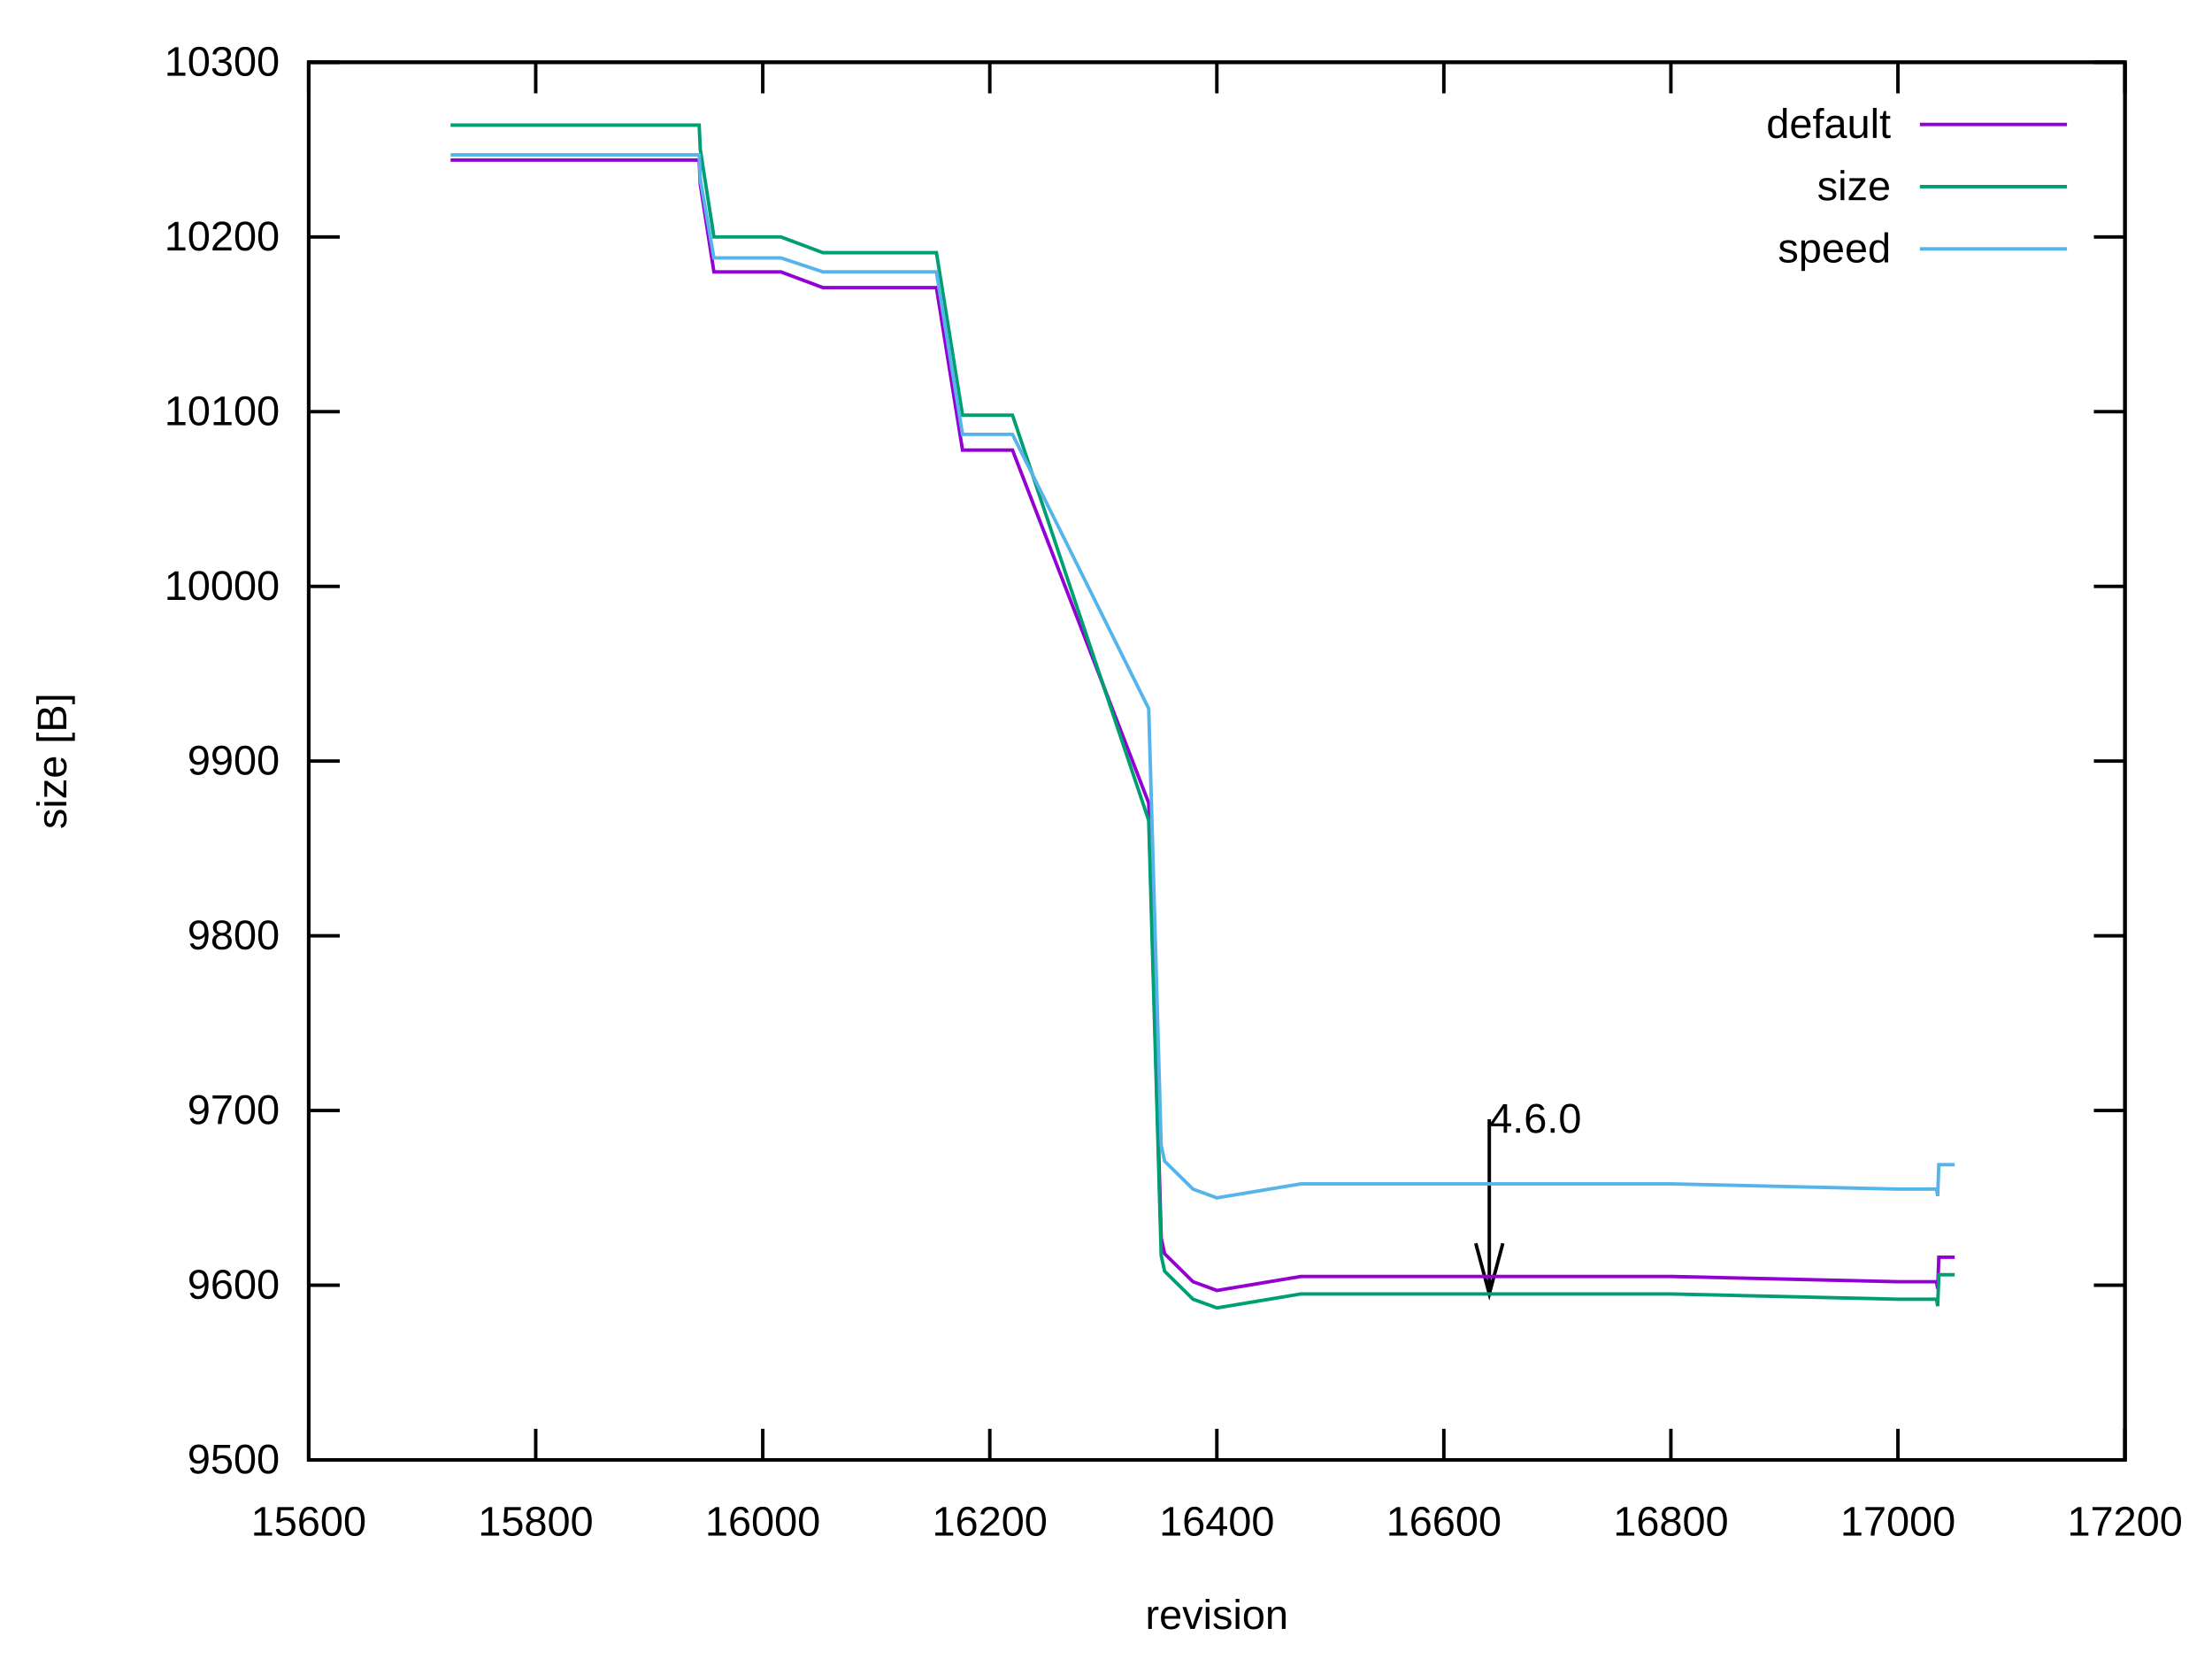
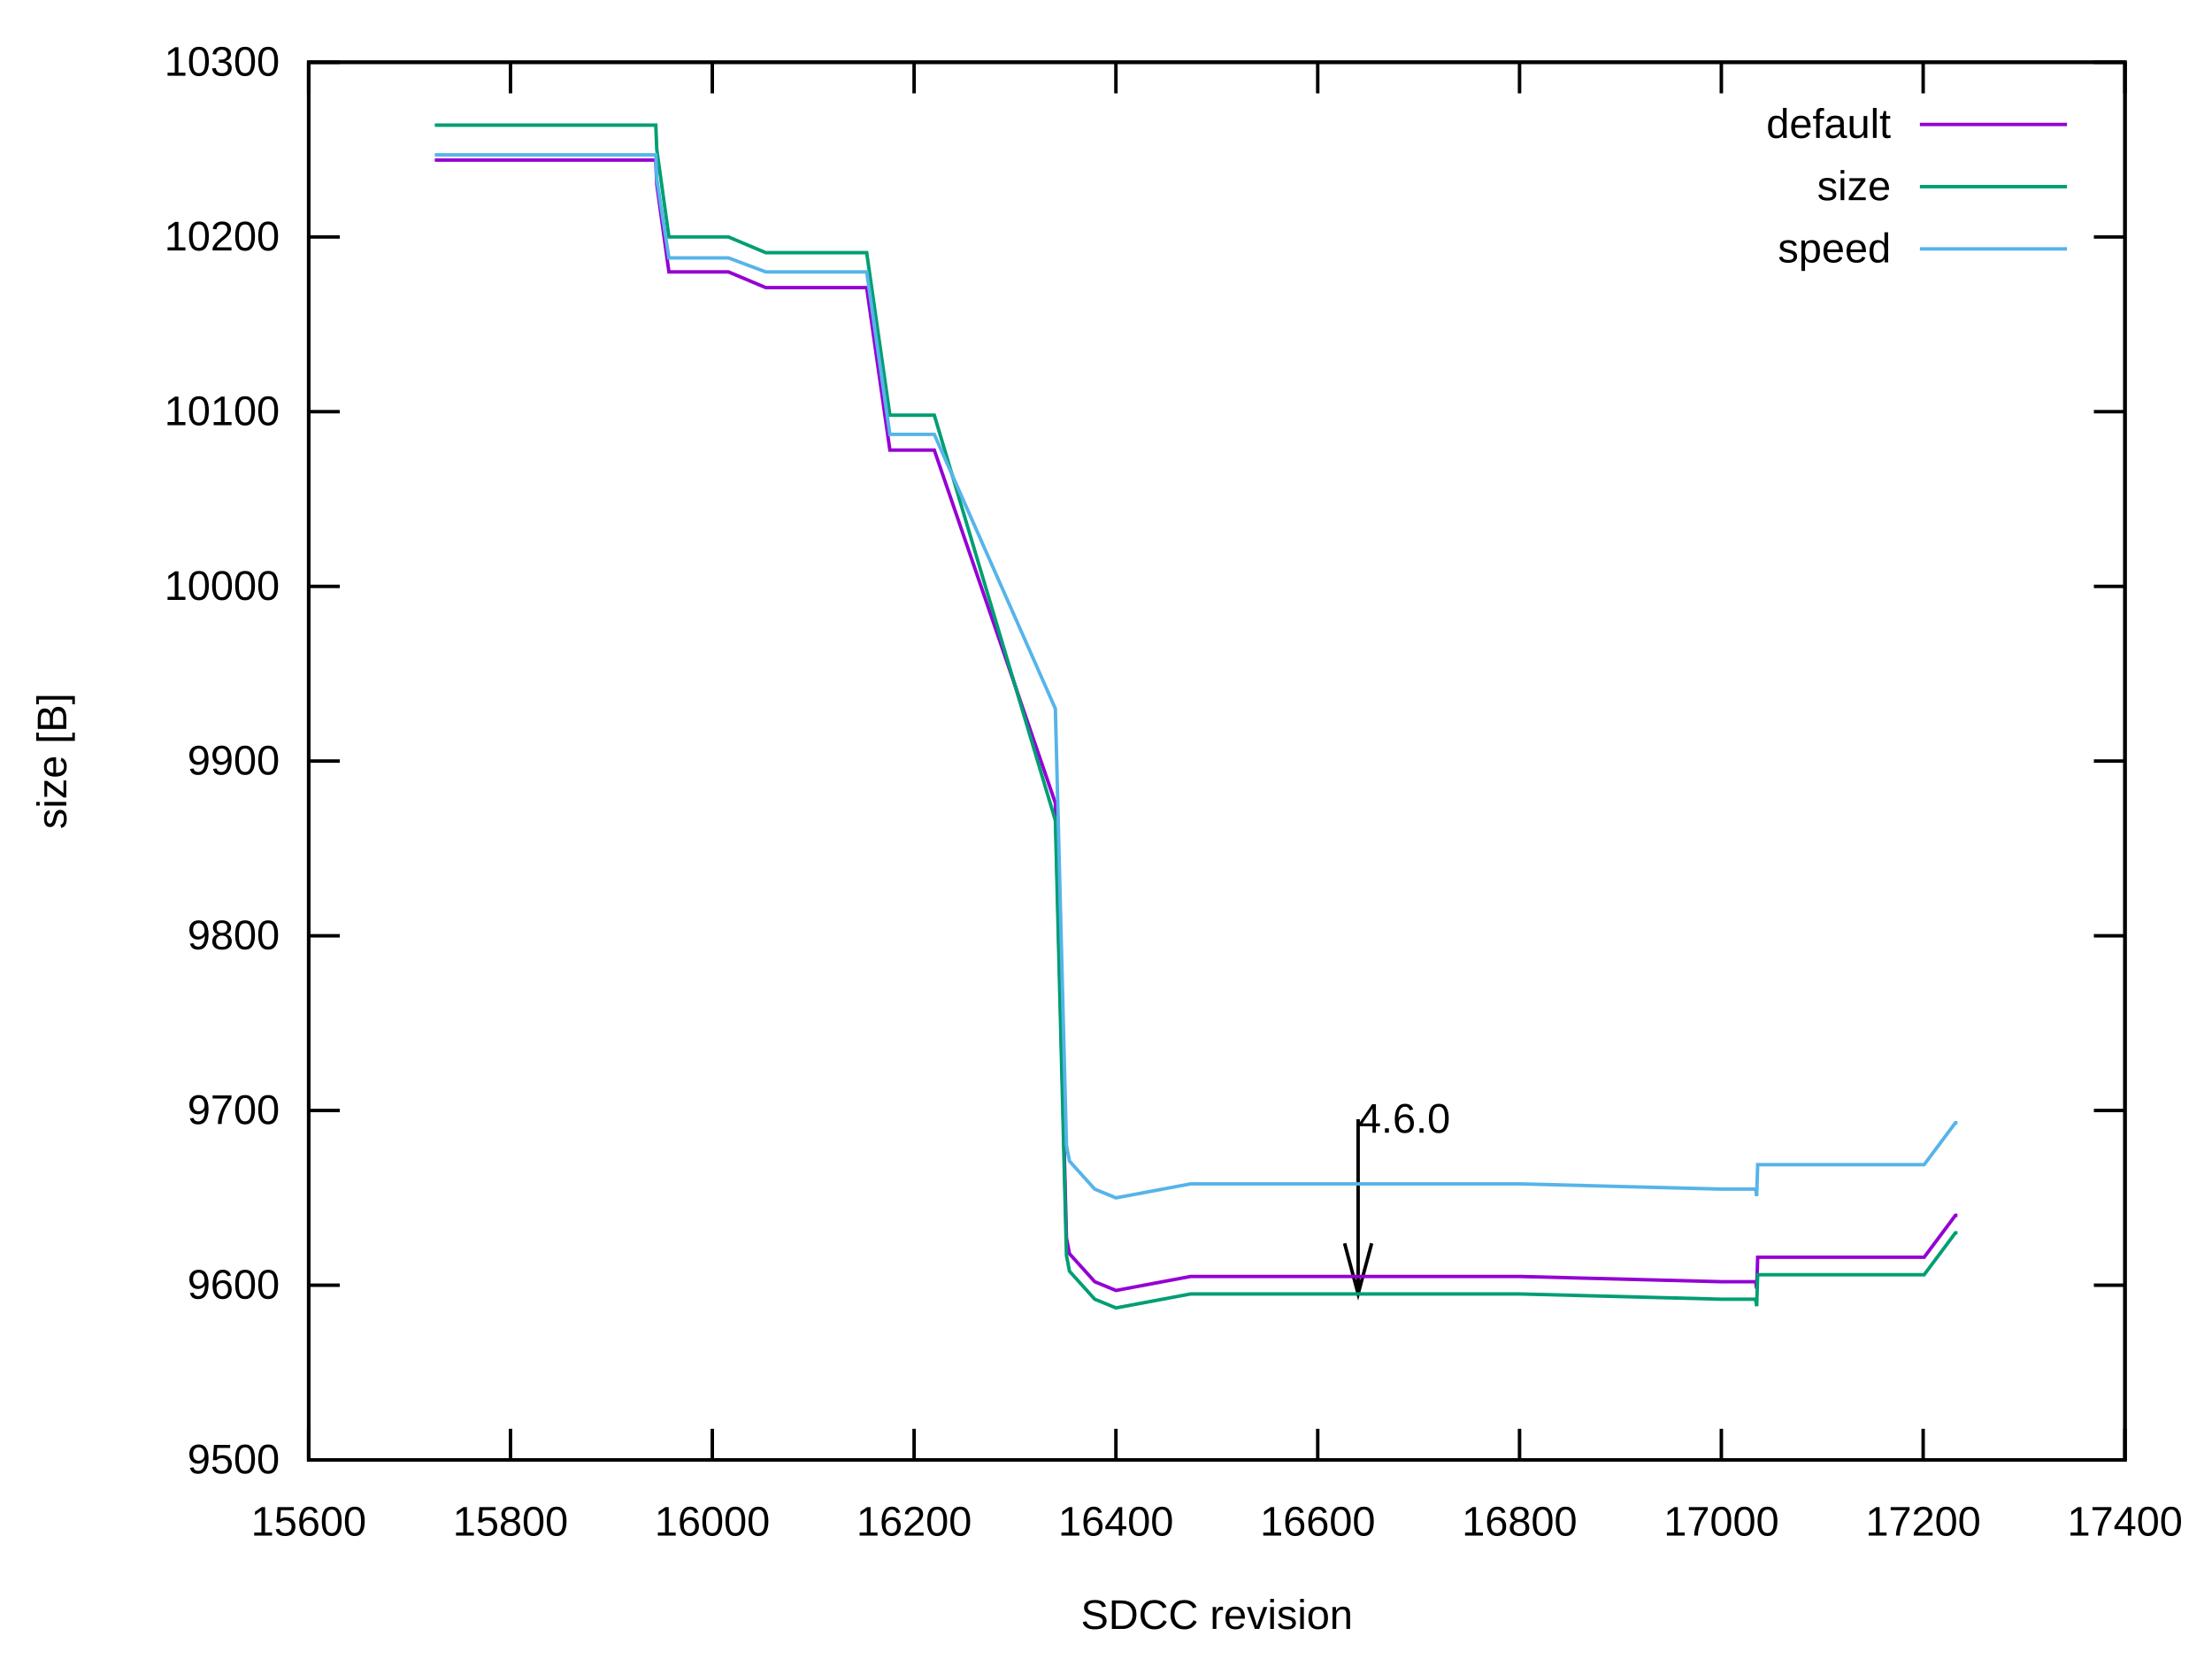
<svg xmlns="http://www.w3.org/2000/svg" xmlns:xlink="http://www.w3.org/1999/xlink" width="640" height="480" viewBox="0 0 640 480">
  <g id="gnuplot_canvas">
    <rect x="0" y="0" width="640" height="480" fill="none" />
    <defs>
      <circle id="gpDot" r="0.5" stroke-width="0.5" stroke="currentColor" />
      <path id="gpPt0" stroke-width="0.222" stroke="currentColor" d="M-1,0 h2 M0,-1 v2" />
      <path id="gpPt1" stroke-width="0.222" stroke="currentColor" d="M-1,-1 L1,1 M1,-1 L-1,1" />
      <path id="gpPt2" stroke-width="0.222" stroke="currentColor" d="M-1,0 L1,0 M0,-1 L0,1 M-1,-1 L1,1 M-1,1 L1,-1" />
      <rect id="gpPt3" stroke-width="0.222" stroke="currentColor" x="-1" y="-1" width="2" height="2" />
      <rect id="gpPt4" stroke-width="0.222" stroke="currentColor" fill="currentColor" x="-1" y="-1" width="2" height="2" />
      <circle id="gpPt5" stroke-width="0.222" stroke="currentColor" cx="0" cy="0" r="1" />
      <use xlink:href="#gpPt5" id="gpPt6" fill="currentColor" stroke="none" />
      <path id="gpPt7" stroke-width="0.222" stroke="currentColor" d="M0,-1.33 L-1.33,0.67 L1.33,0.67 z" />
      <use xlink:href="#gpPt7" id="gpPt8" fill="currentColor" stroke="none" />
      <use xlink:href="#gpPt7" id="gpPt9" stroke="currentColor" transform="rotate(180)" />
      <use xlink:href="#gpPt9" id="gpPt10" fill="currentColor" stroke="none" />
      <use xlink:href="#gpPt3" id="gpPt11" stroke="currentColor" transform="rotate(45)" />
      <use xlink:href="#gpPt11" id="gpPt12" fill="currentColor" stroke="none" />
      <path id="gpPt13" stroke-width="0.222" stroke="currentColor" d="M0,1.330 L1.265,0.411 L0.782,-1.067 L-0.782,-1.076 L-1.265,0.411 z" />
      <use xlink:href="#gpPt13" id="gpPt14" fill="currentColor" stroke="none" />
      <filter id="textbox" filterUnits="objectBoundingBox" x="0" y="0" height="1" width="1">
        <feFlood flood-color="white" flood-opacity="1" result="bgnd" />
        <feComposite in="SourceGraphic" in2="bgnd" operator="atop" />
      </filter>
      <filter id="greybox" filterUnits="objectBoundingBox" x="0" y="0" height="1" width="1">
        <feFlood flood-color="lightgrey" flood-opacity="1" result="grey" />
        <feComposite in="SourceGraphic" in2="grey" operator="atop" />
      </filter>
    </defs>
    <g fill="none" color="white" stroke="currentColor" stroke-width="1.00" stroke-linecap="butt" stroke-linejoin="miter">
</g>
    <g fill="none" color="black" stroke="currentColor" stroke-width="1.00" stroke-linecap="butt" stroke-linejoin="miter">
      <path stroke="black" d="M89.31,422.40 L98.31,422.40 M614.82,422.40 L605.82,422.40  " />
      <g transform="translate(80.92,426.30)" stroke="none" fill="black" font-family="Arial" font-size="12.00" text-anchor="end">
        <text>
          <tspan font-family="Arial"> 9500</tspan>
        </text>
      </g>
    </g>
    <g fill="none" color="black" stroke="currentColor" stroke-width="1.00" stroke-linecap="butt" stroke-linejoin="miter">
      <path stroke="black" d="M89.31,371.85 L98.31,371.85 M614.82,371.85 L605.82,371.85  " />
      <g transform="translate(80.92,375.75)" stroke="none" fill="black" font-family="Arial" font-size="12.00" text-anchor="end">
        <text>
          <tspan font-family="Arial"> 9600</tspan>
        </text>
      </g>
    </g>
    <g fill="none" color="black" stroke="currentColor" stroke-width="1.00" stroke-linecap="butt" stroke-linejoin="miter">
      <path stroke="black" d="M89.31,321.30 L98.31,321.30 M614.82,321.30 L605.82,321.30  " />
      <g transform="translate(80.92,325.20)" stroke="none" fill="black" font-family="Arial" font-size="12.00" text-anchor="end">
        <text>
          <tspan font-family="Arial"> 9700</tspan>
        </text>
      </g>
    </g>
    <g fill="none" color="black" stroke="currentColor" stroke-width="1.00" stroke-linecap="butt" stroke-linejoin="miter">
      <path stroke="black" d="M89.31,270.75 L98.31,270.75 M614.82,270.75 L605.82,270.75  " />
      <g transform="translate(80.92,274.65)" stroke="none" fill="black" font-family="Arial" font-size="12.00" text-anchor="end">
        <text>
          <tspan font-family="Arial"> 9800</tspan>
        </text>
      </g>
    </g>
    <g fill="none" color="black" stroke="currentColor" stroke-width="1.00" stroke-linecap="butt" stroke-linejoin="miter">
      <path stroke="black" d="M89.31,220.20 L98.31,220.20 M614.82,220.20 L605.82,220.20  " />
      <g transform="translate(80.92,224.10)" stroke="none" fill="black" font-family="Arial" font-size="12.00" text-anchor="end">
        <text>
          <tspan font-family="Arial"> 9900</tspan>
        </text>
      </g>
    </g>
    <g fill="none" color="black" stroke="currentColor" stroke-width="1.00" stroke-linecap="butt" stroke-linejoin="miter">
      <path stroke="black" d="M89.31,169.66 L98.31,169.66 M614.82,169.66 L605.82,169.66  " />
      <g transform="translate(80.92,173.56)" stroke="none" fill="black" font-family="Arial" font-size="12.00" text-anchor="end">
        <text>
          <tspan font-family="Arial"> 10000</tspan>
        </text>
      </g>
    </g>
    <g fill="none" color="black" stroke="currentColor" stroke-width="1.00" stroke-linecap="butt" stroke-linejoin="miter">
      <path stroke="black" d="M89.31,119.11 L98.31,119.11 M614.82,119.11 L605.82,119.11  " />
      <g transform="translate(80.92,123.01)" stroke="none" fill="black" font-family="Arial" font-size="12.00" text-anchor="end">
        <text>
          <tspan font-family="Arial"> 10100</tspan>
        </text>
      </g>
    </g>
    <g fill="none" color="black" stroke="currentColor" stroke-width="1.00" stroke-linecap="butt" stroke-linejoin="miter">
      <path stroke="black" d="M89.31,68.56 L98.31,68.56 M614.82,68.56 L605.82,68.56  " />
      <g transform="translate(80.92,72.46)" stroke="none" fill="black" font-family="Arial" font-size="12.00" text-anchor="end">
        <text>
          <tspan font-family="Arial"> 10200</tspan>
        </text>
      </g>
    </g>
    <g fill="none" color="black" stroke="currentColor" stroke-width="1.00" stroke-linecap="butt" stroke-linejoin="miter">
      <path stroke="black" d="M89.31,18.01 L98.31,18.01 M614.82,18.01 L605.82,18.01  " />
      <g transform="translate(80.92,21.91)" stroke="none" fill="black" font-family="Arial" font-size="12.00" text-anchor="end">
        <text>
          <tspan font-family="Arial"> 10300</tspan>
        </text>
      </g>
    </g>
    <g fill="none" color="black" stroke="currentColor" stroke-width="1.00" stroke-linecap="butt" stroke-linejoin="miter">
      <path stroke="black" d="M89.31,422.40 L89.31,413.40 M89.31,18.01 L89.31,27.01  " />
      <g transform="translate(89.31,444.30)" stroke="none" fill="black" font-family="Arial" font-size="12.00" text-anchor="middle">
        <text>
          <tspan font-family="Arial"> 15600</tspan>
        </text>
      </g>
    </g>
    <g fill="none" color="black" stroke="currentColor" stroke-width="1.00" stroke-linecap="butt" stroke-linejoin="miter">
-       <path stroke="black" d="M155.00,422.40 L155.00,413.40 M155.00,18.01 L155.00,27.01  " />
-       <g transform="translate(155.00,444.30)" stroke="none" fill="black" font-family="Arial" font-size="12.00" text-anchor="middle">
+       <path stroke="black" d="M147.70,422.40 L147.70,413.40 M147.70,18.01 L147.70,27.01  " />
+       <g transform="translate(147.70,444.30)" stroke="none" fill="black" font-family="Arial" font-size="12.00" text-anchor="middle">
        <text>
          <tspan font-family="Arial"> 15800</tspan>
        </text>
      </g>
    </g>
    <g fill="none" color="black" stroke="currentColor" stroke-width="1.00" stroke-linecap="butt" stroke-linejoin="miter">
-       <path stroke="black" d="M220.69,422.40 L220.69,413.40 M220.69,18.01 L220.69,27.01  " />
-       <g transform="translate(220.69,444.30)" stroke="none" fill="black" font-family="Arial" font-size="12.00" text-anchor="middle">
+       <path stroke="black" d="M206.09,422.40 L206.09,413.40 M206.09,18.01 L206.09,27.01  " />
+       <g transform="translate(206.09,444.30)" stroke="none" fill="black" font-family="Arial" font-size="12.00" text-anchor="middle">
        <text>
          <tspan font-family="Arial"> 16000</tspan>
        </text>
      </g>
    </g>
    <g fill="none" color="black" stroke="currentColor" stroke-width="1.00" stroke-linecap="butt" stroke-linejoin="miter">
-       <path stroke="black" d="M286.38,422.40 L286.38,413.40 M286.38,18.01 L286.38,27.01  " />
-       <g transform="translate(286.38,444.30)" stroke="none" fill="black" font-family="Arial" font-size="12.00" text-anchor="middle">
+       <path stroke="black" d="M264.48,422.40 L264.48,413.40 M264.48,18.01 L264.48,27.01  " />
+       <g transform="translate(264.48,444.30)" stroke="none" fill="black" font-family="Arial" font-size="12.00" text-anchor="middle">
        <text>
          <tspan font-family="Arial"> 16200</tspan>
        </text>
      </g>
    </g>
    <g fill="none" color="black" stroke="currentColor" stroke-width="1.00" stroke-linecap="butt" stroke-linejoin="miter">
-       <path stroke="black" d="M352.07,422.40 L352.07,413.40 M352.07,18.01 L352.07,27.01  " />
-       <g transform="translate(352.07,444.30)" stroke="none" fill="black" font-family="Arial" font-size="12.00" text-anchor="middle">
+       <path stroke="black" d="M322.87,422.40 L322.87,413.40 M322.87,18.01 L322.87,27.01  " />
+       <g transform="translate(322.87,444.30)" stroke="none" fill="black" font-family="Arial" font-size="12.00" text-anchor="middle">
        <text>
          <tspan font-family="Arial"> 16400</tspan>
        </text>
      </g>
    </g>
    <g fill="none" color="black" stroke="currentColor" stroke-width="1.00" stroke-linecap="butt" stroke-linejoin="miter">
-       <path stroke="black" d="M417.75,422.40 L417.75,413.40 M417.75,18.01 L417.75,27.01  " />
-       <g transform="translate(417.75,444.30)" stroke="none" fill="black" font-family="Arial" font-size="12.00" text-anchor="middle">
+       <path stroke="black" d="M381.26,422.40 L381.26,413.40 M381.26,18.01 L381.26,27.01  " />
+       <g transform="translate(381.26,444.30)" stroke="none" fill="black" font-family="Arial" font-size="12.00" text-anchor="middle">
        <text>
          <tspan font-family="Arial"> 16600</tspan>
        </text>
      </g>
    </g>
    <g fill="none" color="black" stroke="currentColor" stroke-width="1.00" stroke-linecap="butt" stroke-linejoin="miter">
-       <path stroke="black" d="M483.44,422.40 L483.44,413.40 M483.44,18.01 L483.44,27.01  " />
-       <g transform="translate(483.44,444.30)" stroke="none" fill="black" font-family="Arial" font-size="12.00" text-anchor="middle">
+       <path stroke="black" d="M439.65,422.40 L439.65,413.40 M439.65,18.01 L439.65,27.01  " />
+       <g transform="translate(439.65,444.30)" stroke="none" fill="black" font-family="Arial" font-size="12.00" text-anchor="middle">
        <text>
          <tspan font-family="Arial"> 16800</tspan>
        </text>
      </g>
    </g>
    <g fill="none" color="black" stroke="currentColor" stroke-width="1.00" stroke-linecap="butt" stroke-linejoin="miter">
-       <path stroke="black" d="M549.13,422.40 L549.13,413.40 M549.13,18.01 L549.13,27.01  " />
-       <g transform="translate(549.13,444.30)" stroke="none" fill="black" font-family="Arial" font-size="12.00" text-anchor="middle">
+       <path stroke="black" d="M498.04,422.40 L498.04,413.40 M498.04,18.01 L498.04,27.01  " />
+       <g transform="translate(498.04,444.30)" stroke="none" fill="black" font-family="Arial" font-size="12.00" text-anchor="middle">
        <text>
          <tspan font-family="Arial"> 17000</tspan>
+         </text>
+       </g>
+     </g>
+     <g fill="none" color="black" stroke="currentColor" stroke-width="1.00" stroke-linecap="butt" stroke-linejoin="miter">
+       <path stroke="black" d="M556.43,422.40 L556.43,413.40 M556.43,18.01 L556.43,27.01  " />
+       <g transform="translate(556.43,444.30)" stroke="none" fill="black" font-family="Arial" font-size="12.00" text-anchor="middle">
+         <text>
+           <tspan font-family="Arial"> 17200</tspan>
        </text>
      </g>
    </g>
    <g fill="none" color="black" stroke="currentColor" stroke-width="1.00" stroke-linecap="butt" stroke-linejoin="miter">
      <path stroke="black" d="M614.82,422.40 L614.82,413.40 M614.82,18.01 L614.82,27.01  " />
      <g transform="translate(614.82,444.30)" stroke="none" fill="black" font-family="Arial" font-size="12.00" text-anchor="middle">
        <text>
-           <tspan font-family="Arial"> 17200</tspan>
+           <tspan font-family="Arial"> 17400</tspan>
        </text>
      </g>
    </g>
    <g fill="none" color="black" stroke="currentColor" stroke-width="1.00" stroke-linecap="butt" stroke-linejoin="miter">
</g>
    <g fill="none" color="black" stroke="currentColor" stroke-width="1.00" stroke-linecap="butt" stroke-linejoin="miter">
      <path stroke="black" d="M89.31,18.01 L89.31,422.40 L614.82,422.40 L614.82,18.01 L89.31,18.01 Z  " />
-       <g transform="translate(430.89,327.73)" stroke="none" fill="black" font-family="Arial" font-size="12.00" text-anchor="start">
+       <g transform="translate(392.94,327.73)" stroke="none" fill="black" font-family="Arial" font-size="12.00" text-anchor="start">
        <text>
          <tspan font-family="Arial">4.6.0</tspan>
        </text>
      </g>
    </g>
    <g fill="none" color="black" stroke="currentColor" stroke-width="1.00" stroke-linecap="butt" stroke-linejoin="miter">
-       <path stroke="black" d="M426.98,359.73 L430.90,374.37 L434.82,359.73 M430.90,323.82 L430.90,374.37  " />
+       <path stroke="black" d="M389.03,359.73 L392.95,374.37 L396.87,359.73 M392.95,323.82 L392.95,374.37  " />
    </g>
    <g fill="none" color="black" stroke="currentColor" stroke-width="1.00" stroke-linecap="butt" stroke-linejoin="miter">
</g>
    <g id="gnuplot_plot_1">
      <g fill="none" color="black" stroke="currentColor" stroke-width="1.00" stroke-linecap="butt" stroke-linejoin="miter">
        <g transform="translate(547.09,39.91)" stroke="none" fill="black" font-family="Arial" font-size="12.00" text-anchor="end">
          <text>
            <tspan font-family="Arial">default</tspan>
          </text>
        </g>
      </g>
      <g fill="none" color="black" stroke="currentColor" stroke-width="1.00" stroke-linecap="butt" stroke-linejoin="miter">
-         <path stroke="rgb(148,   0, 211)" d="M555.48,36.01 L598.04,36.01 M130.37,46.32 L144.49,46.32 L184.56,46.32 L184.89,46.32 L202.29,46.32 L202.62,53.39   L206.56,78.67 L225.94,78.67 L238.10,83.22 L270.94,83.22 L278.49,130.23 L292.95,130.23 L332.36,232.34 L335.97,358.20   L336.96,362.75 L345.17,370.84 L352.07,373.37 L376.37,369.32 L395.42,369.32 L430.89,369.32 L431.55,369.32 L441.07,369.32   L450.60,369.32 L459.14,369.32 L468.01,369.32 L483.44,369.32 L549.13,370.84 L559.64,370.84 L560.30,370.84 L560.63,372.86   L560.96,363.76 L563.25,363.76 L565.55,363.76  " />
+         <path stroke="rgb(148,   0, 211)" d="M555.48,36.01 L598.04,36.01 M125.80,46.32 L138.36,46.32 L173.98,46.32 L174.27,46.32 L189.74,46.32 L190.03,53.39   L193.54,78.67 L210.76,78.67 L221.56,83.22 L250.76,83.22 L257.47,130.23 L270.32,130.23 L305.35,232.34 L308.56,358.20   L309.44,362.75 L316.74,370.84 L322.87,373.37 L344.47,369.32 L361.41,369.32 L392.94,369.32 L393.52,369.32 L401.99,369.32   L410.46,369.32 L418.05,369.32 L425.93,369.32 L439.65,369.32 L498.04,370.84 L507.38,370.84 L507.97,370.84 L508.26,372.86   L508.55,363.76 L510.59,363.76 L512.64,363.76 L533.95,363.76 L556.72,363.76 L565.77,351.63 L566.06,351.63 L566.36,351.63    " />
      </g>
    </g>
    <g id="gnuplot_plot_2">
      <g fill="none" color="black" stroke="currentColor" stroke-width="1.00" stroke-linecap="butt" stroke-linejoin="miter">
        <g transform="translate(547.09,57.91)" stroke="none" fill="black" font-family="Arial" font-size="12.00" text-anchor="end">
          <text>
            <tspan font-family="Arial">size</tspan>
          </text>
        </g>
      </g>
      <g fill="none" color="black" stroke="currentColor" stroke-width="1.00" stroke-linecap="butt" stroke-linejoin="miter">
-         <path stroke="rgb(  0, 158, 115)" d="M555.48,54.01 L598.04,54.01 M130.37,36.21 L144.49,36.21 L184.56,36.21 L184.89,36.21 L202.29,36.21 L202.62,43.28   L206.56,68.56 L225.94,68.56 L238.10,73.11 L270.94,73.11 L278.49,120.12 L292.95,120.12 L332.36,237.39 L335.97,363.26   L336.96,367.81 L345.17,375.90 L352.07,378.42 L376.37,374.38 L395.42,374.38 L430.89,374.38 L431.55,374.38 L441.07,374.38   L450.60,374.38 L459.14,374.38 L468.01,374.38 L483.44,374.38 L549.13,375.90 L559.64,375.90 L560.30,375.90 L560.63,377.92   L560.96,368.82 L563.25,368.82 L565.55,368.82  " />
+         <path stroke="rgb(  0, 158, 115)" d="M555.48,54.01 L598.04,54.01 M125.80,36.21 L138.36,36.21 L173.98,36.21 L174.27,36.21 L189.74,36.21 L190.03,43.28   L193.54,68.56 L210.76,68.56 L221.56,73.11 L250.76,73.11 L257.47,120.12 L270.32,120.12 L305.35,237.39 L308.56,363.26   L309.44,367.81 L316.74,375.90 L322.87,378.42 L344.47,374.38 L361.41,374.38 L392.94,374.38 L393.52,374.38 L401.99,374.38   L410.46,374.38 L418.05,374.38 L425.93,374.38 L439.65,374.38 L498.04,375.90 L507.38,375.90 L507.97,375.90 L508.26,377.92   L508.55,368.82 L510.59,368.82 L512.64,368.82 L533.95,368.82 L556.72,368.82 L565.77,356.69 L566.06,356.69 L566.36,356.69    " />
      </g>
    </g>
    <g id="gnuplot_plot_3">
      <g fill="none" color="black" stroke="currentColor" stroke-width="1.00" stroke-linecap="butt" stroke-linejoin="miter">
        <g transform="translate(547.09,75.91)" stroke="none" fill="black" font-family="Arial" font-size="12.00" text-anchor="end">
          <text>
            <tspan font-family="Arial">speed</tspan>
          </text>
        </g>
      </g>
      <g fill="none" color="black" stroke="currentColor" stroke-width="1.00" stroke-linecap="butt" stroke-linejoin="miter">
-         <path stroke="rgb( 86, 180, 233)" d="M555.48,72.01 L598.04,72.01 M130.37,44.80 L144.49,44.80 L184.56,44.80 L184.89,44.80 L202.29,44.80 L202.62,51.88   L206.56,74.62 L225.94,74.62 L238.10,78.67 L270.94,78.67 L278.49,125.68 L292.95,125.68 L332.36,205.04 L335.97,331.41   L336.96,335.96 L345.17,344.05 L352.07,346.58 L376.37,342.53 L395.42,342.53 L430.89,342.53 L431.55,342.53 L441.07,342.53   L450.60,342.53 L459.14,342.53 L468.01,342.53 L483.44,342.53 L549.13,344.05 L559.64,344.05 L560.30,344.05 L560.63,346.07   L560.96,336.97 L563.25,336.97 L565.55,336.97  " />
+         <path stroke="rgb( 86, 180, 233)" d="M555.48,72.01 L598.04,72.01 M125.80,44.80 L138.36,44.80 L173.98,44.80 L174.27,44.80 L189.74,44.80 L190.03,51.88   L193.54,74.62 L210.76,74.62 L221.56,78.67 L250.76,78.67 L257.47,125.68 L270.32,125.68 L305.35,205.04 L308.56,331.41   L309.44,335.96 L316.74,344.05 L322.87,346.58 L344.47,342.53 L361.41,342.53 L392.94,342.53 L393.52,342.53 L401.99,342.53   L410.46,342.53 L418.05,342.53 L425.93,342.53 L439.65,342.53 L498.04,344.05 L507.38,344.05 L507.97,344.05 L508.26,346.07   L508.55,336.97 L510.59,336.97 L512.64,336.97 L533.95,336.97 L556.72,336.97 L565.77,324.84 L566.06,324.84 L566.36,324.84    " />
      </g>
    </g>
    <g fill="none" color="white" stroke="rgb( 86, 180, 233)" stroke-width="2.00" stroke-linecap="butt" stroke-linejoin="miter">
</g>
    <g fill="none" color="black" stroke="currentColor" stroke-width="2.00" stroke-linecap="butt" stroke-linejoin="miter">
</g>
    <g fill="none" color="black" stroke="black" stroke-width="1.00" stroke-linecap="butt" stroke-linejoin="miter">
</g>
    <g fill="none" color="black" stroke="currentColor" stroke-width="1.00" stroke-linecap="butt" stroke-linejoin="miter">
      <path stroke="black" d="M89.31,18.01 L89.31,422.40 L614.82,422.40 L614.82,18.01 L89.31,18.01 Z  " />
      <g transform="translate(19.18,220.21) rotate(270.00)" stroke="none" fill="black" font-family="Arial" font-size="12.00" text-anchor="middle">
        <text>
          <tspan font-family="Arial">size [B]</tspan>
        </text>
      </g>
    </g>
    <g fill="none" color="black" stroke="currentColor" stroke-width="1.00" stroke-linecap="butt" stroke-linejoin="miter">
      <g transform="translate(352.06,471.30)" stroke="none" fill="black" font-family="Arial" font-size="12.00" text-anchor="middle">
        <text>
-           <tspan font-family="Arial">revision</tspan>
+           <tspan font-family="Arial">SDCC revision</tspan>
        </text>
      </g>
    </g>
    <g fill="none" color="black" stroke="currentColor" stroke-width="1.00" stroke-linecap="butt" stroke-linejoin="miter">
</g>
    <g fill="none" color="black" stroke="currentColor" stroke-width="1.00" stroke-linecap="butt" stroke-linejoin="miter">
</g>
  </g>
</svg>
